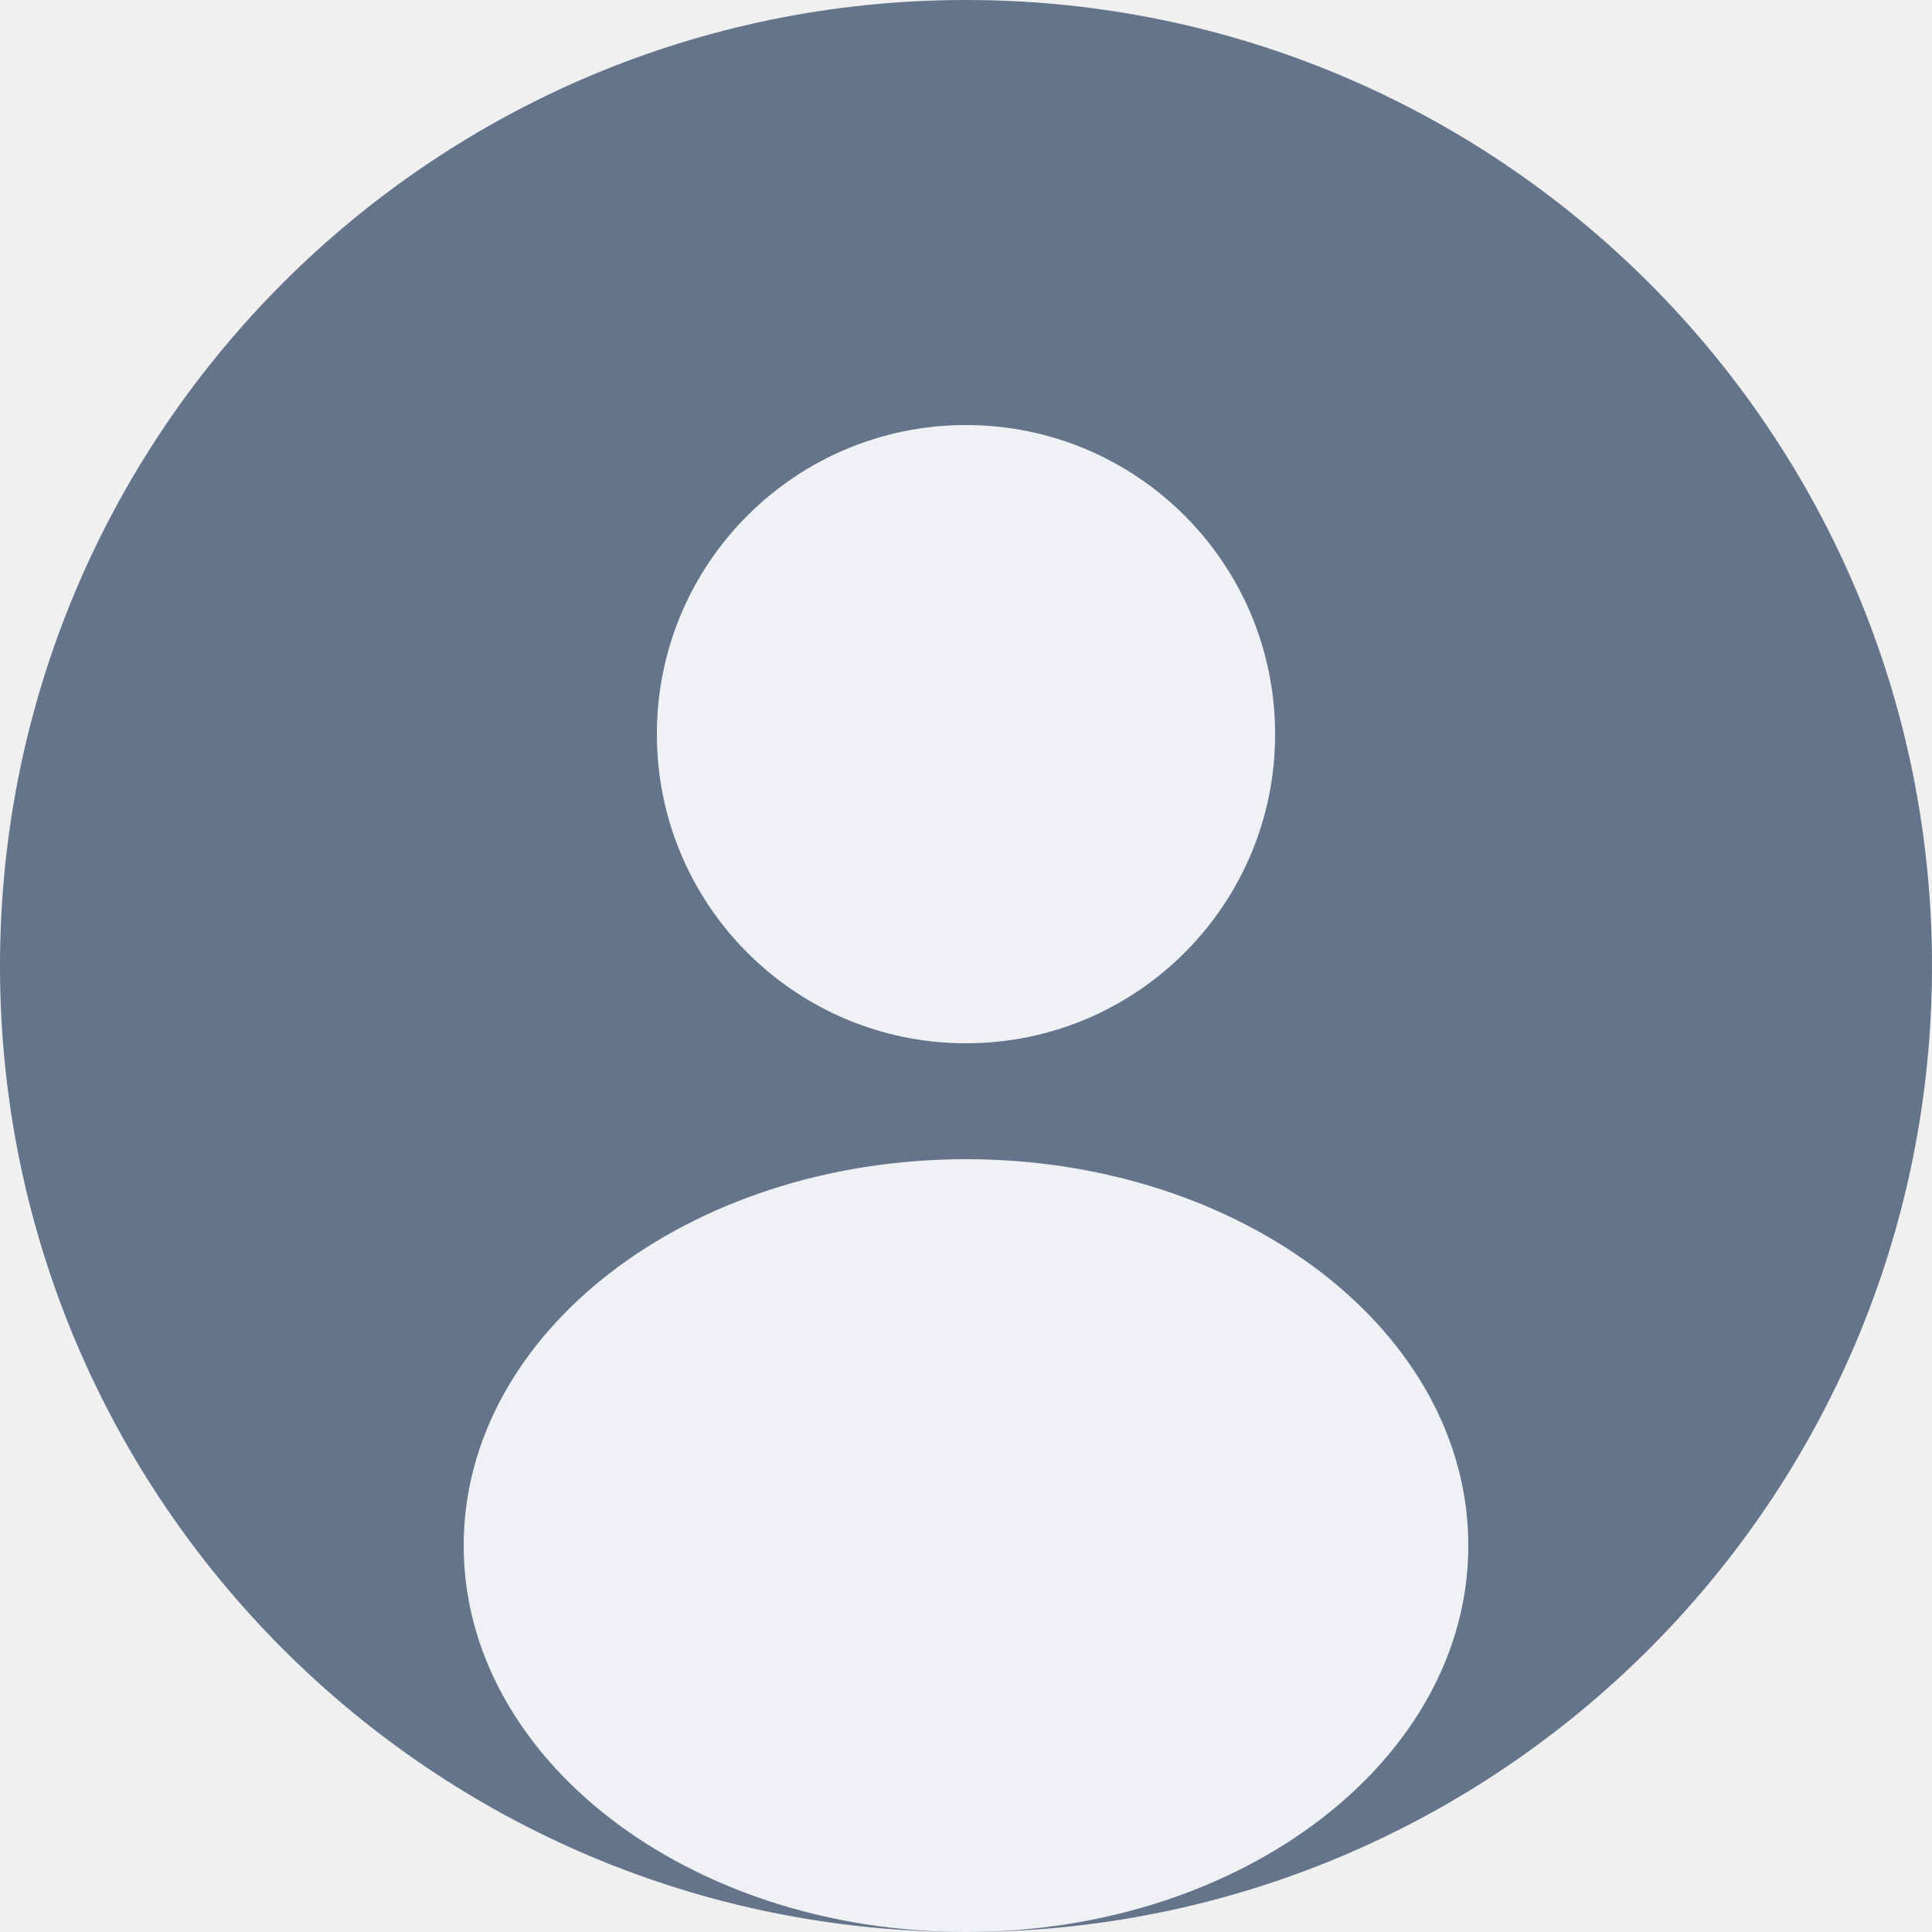
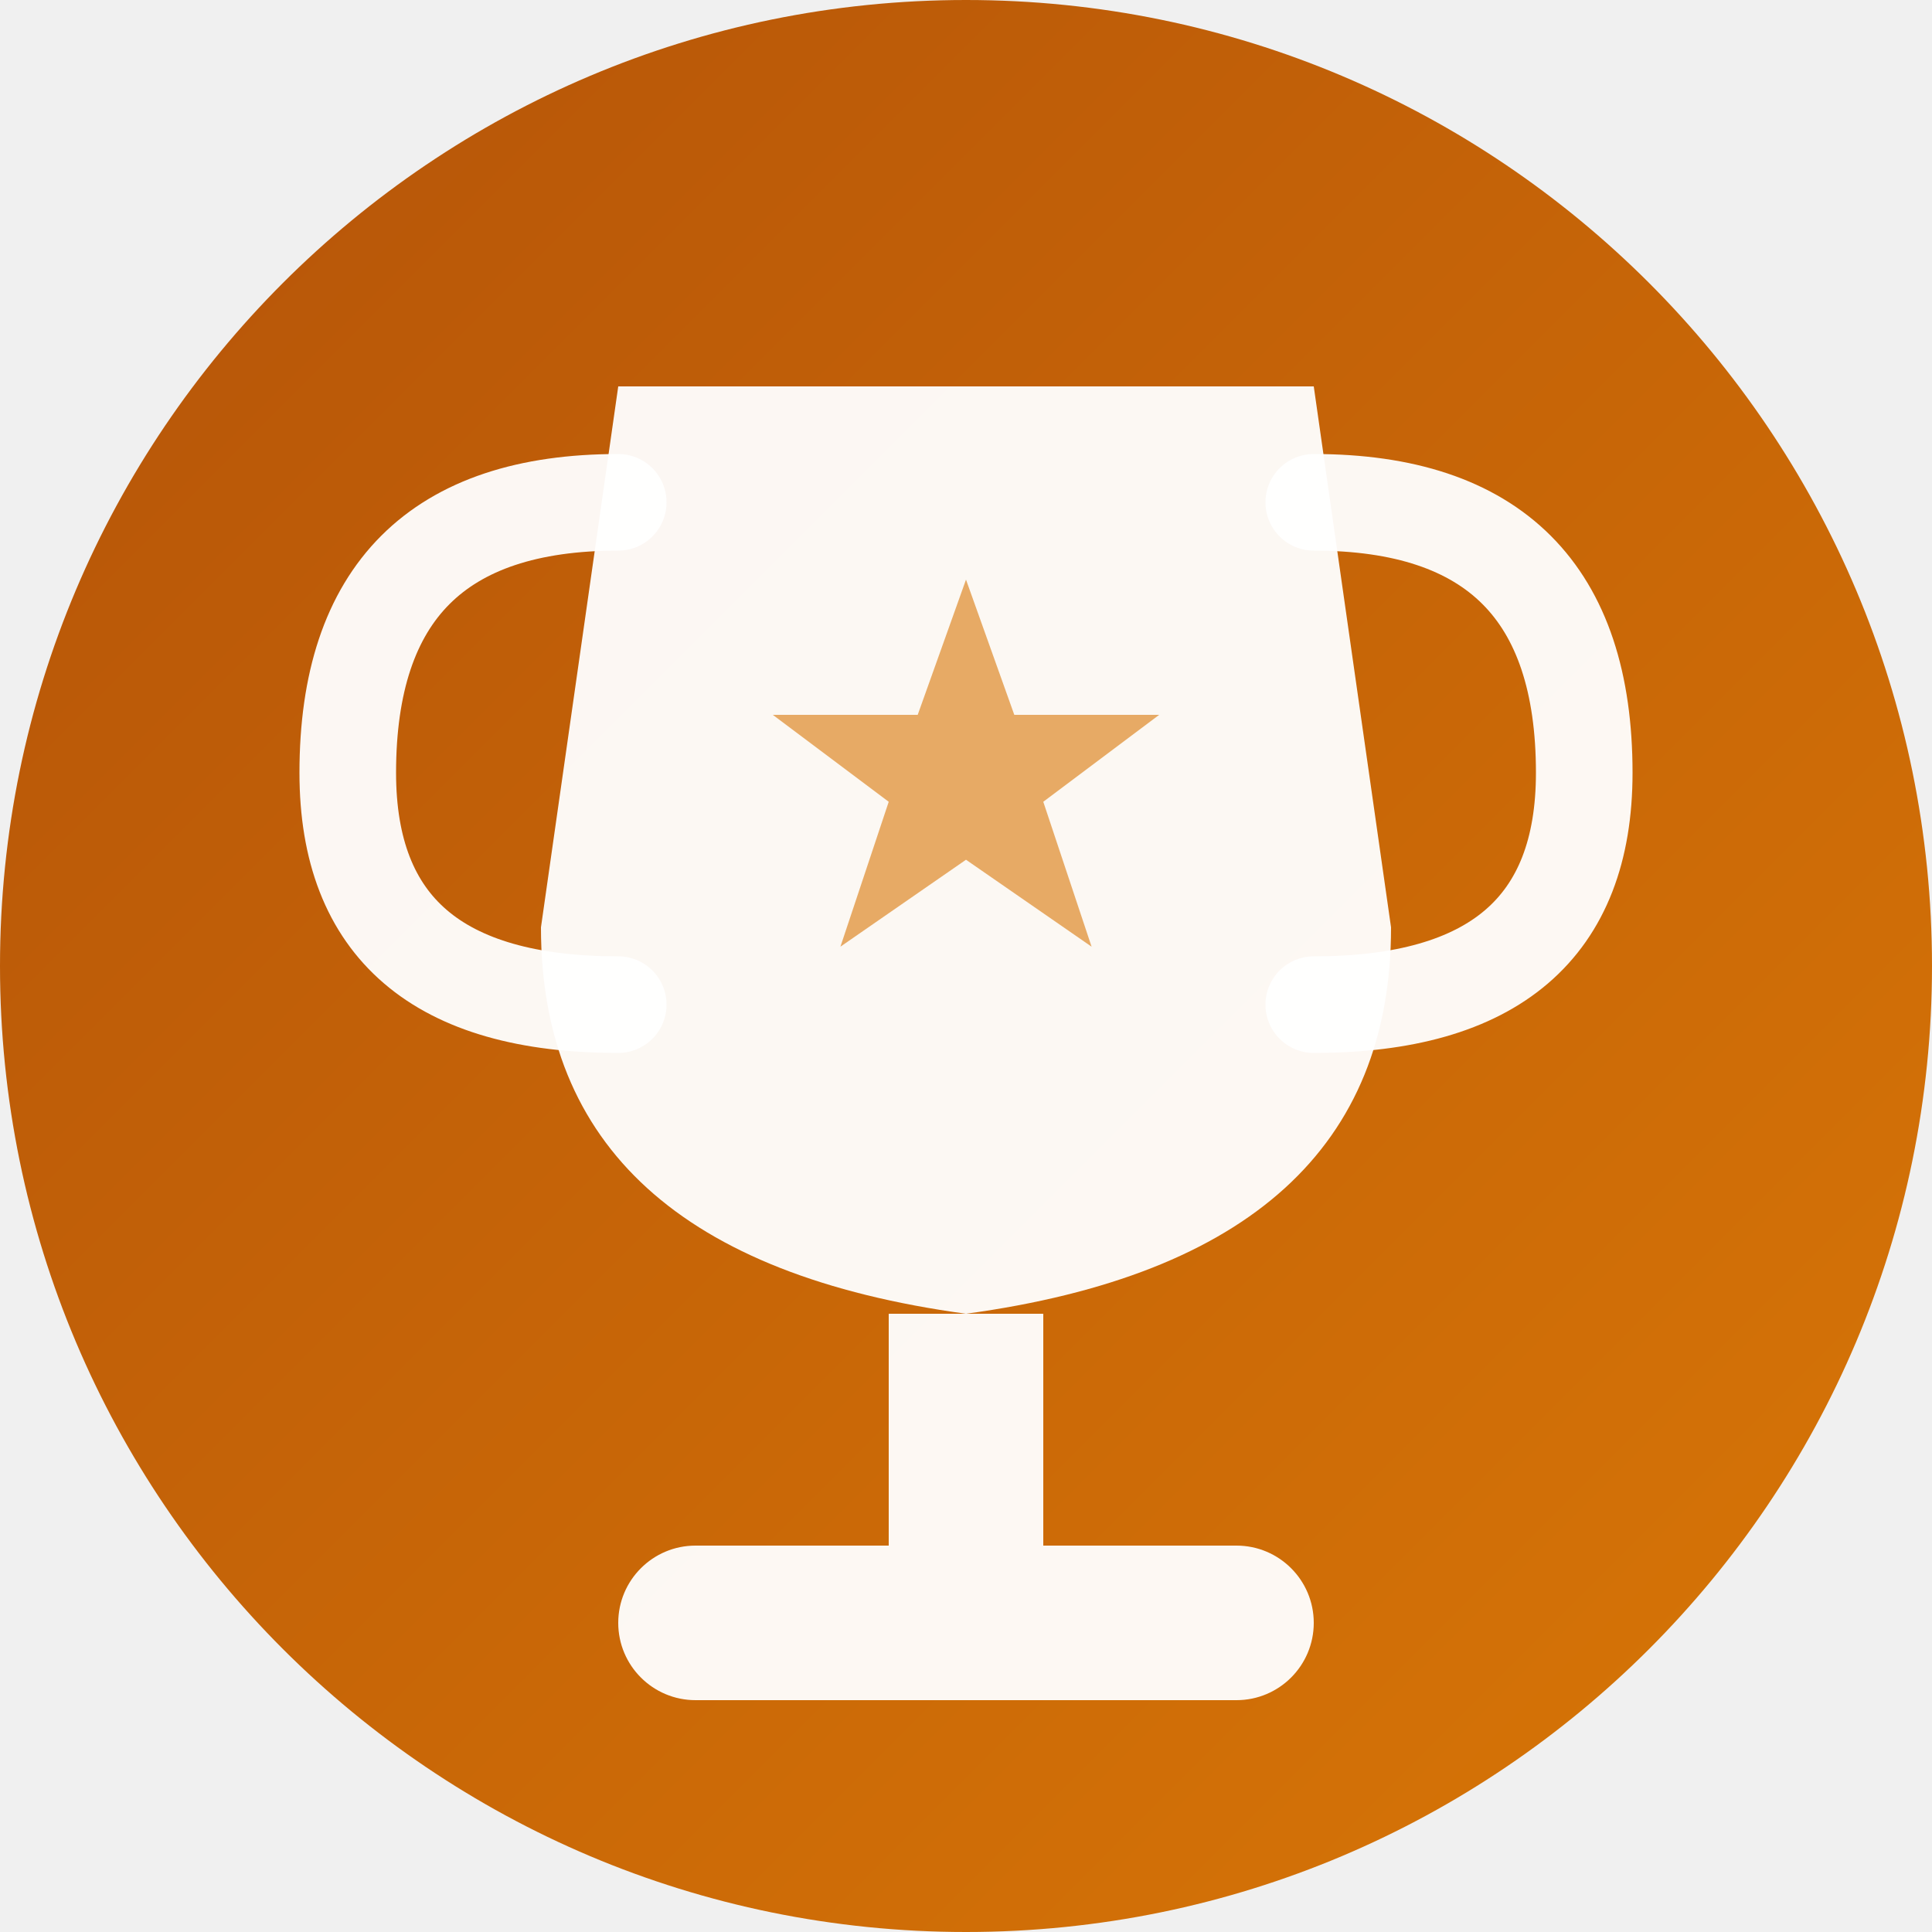
<svg xmlns="http://www.w3.org/2000/svg" viewBox="0 0 100 100">
-   <circle cx="50" cy="50" r="50" fill="#64748b" />
-   <circle cx="50" cy="38" r="16" fill="white" opacity="0.9" />
-   <ellipse cx="50" cy="80" rx="26" ry="20" fill="white" opacity="0.9" />
+   <defs>
+     <linearGradient id="g" x1="0%" y1="0%" x2="100%" y2="100%">
+       <stop offset="0%" stop-color="#b45309" />
+       <stop offset="100%" stop-color="#d97706" />
+     </linearGradient>
+   </defs>
+   <circle cx="50" cy="50" r="50" fill="url(#g)" />
+   <path d="M32 20 L68 20 L72 48 Q72 65 50 68 Q28 65 28 48 Z" fill="white" opacity="0.95" />
+   <path d="M32 26 Q18 26 18 40 Q18 52 32 52" fill="none" stroke="white" stroke-width="5" stroke-linecap="round" opacity="0.95" />
+   <path d="M68 26 Q82 26 82 40 Q82 52 68 52" fill="none" stroke="white" stroke-width="5" stroke-linecap="round" opacity="0.95" />
+   <rect x="46" y="68" width="8" height="12" fill="white" opacity="0.95" />
+   <rect x="32" y="80" width="36" height="8" rx="4" fill="white" opacity="0.95" />
+   <polygon points="50,30 52.5,37 60,37 54,41.5 56.5,49 50,44.5 43.5,49 46,41.5 40,37 47.5,37" fill="#d97706" opacity="0.6" />
</svg>
